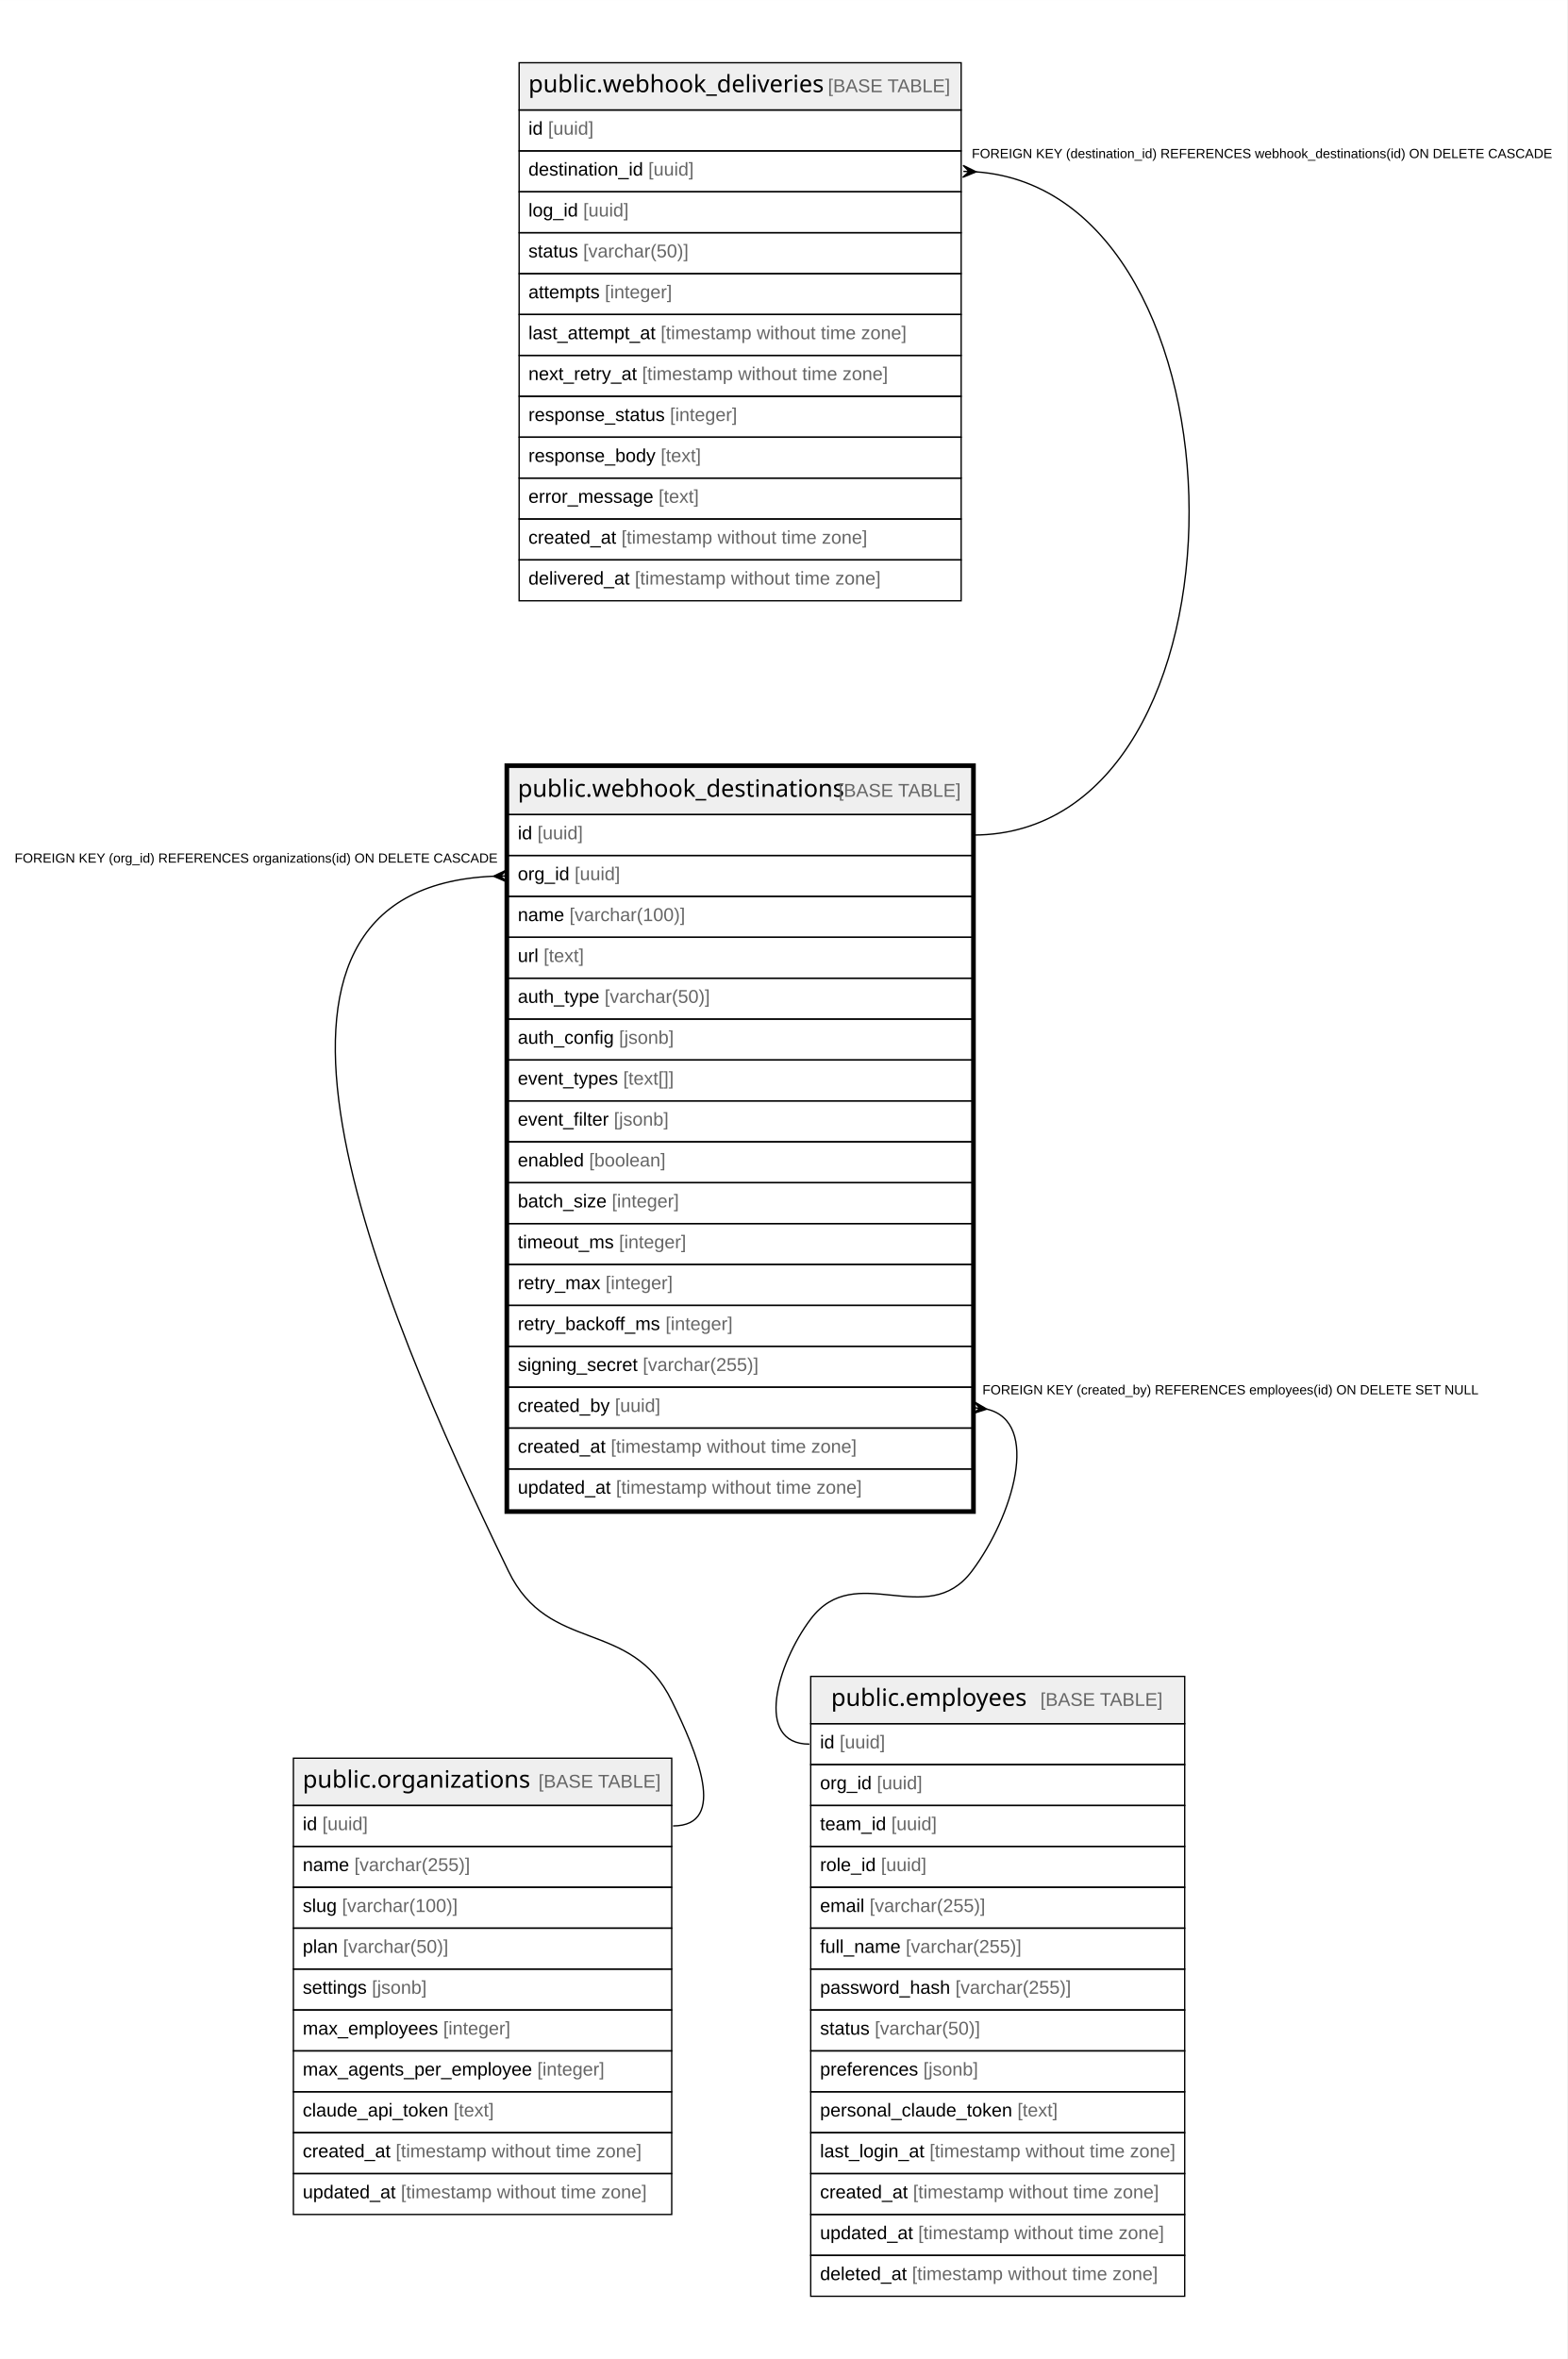
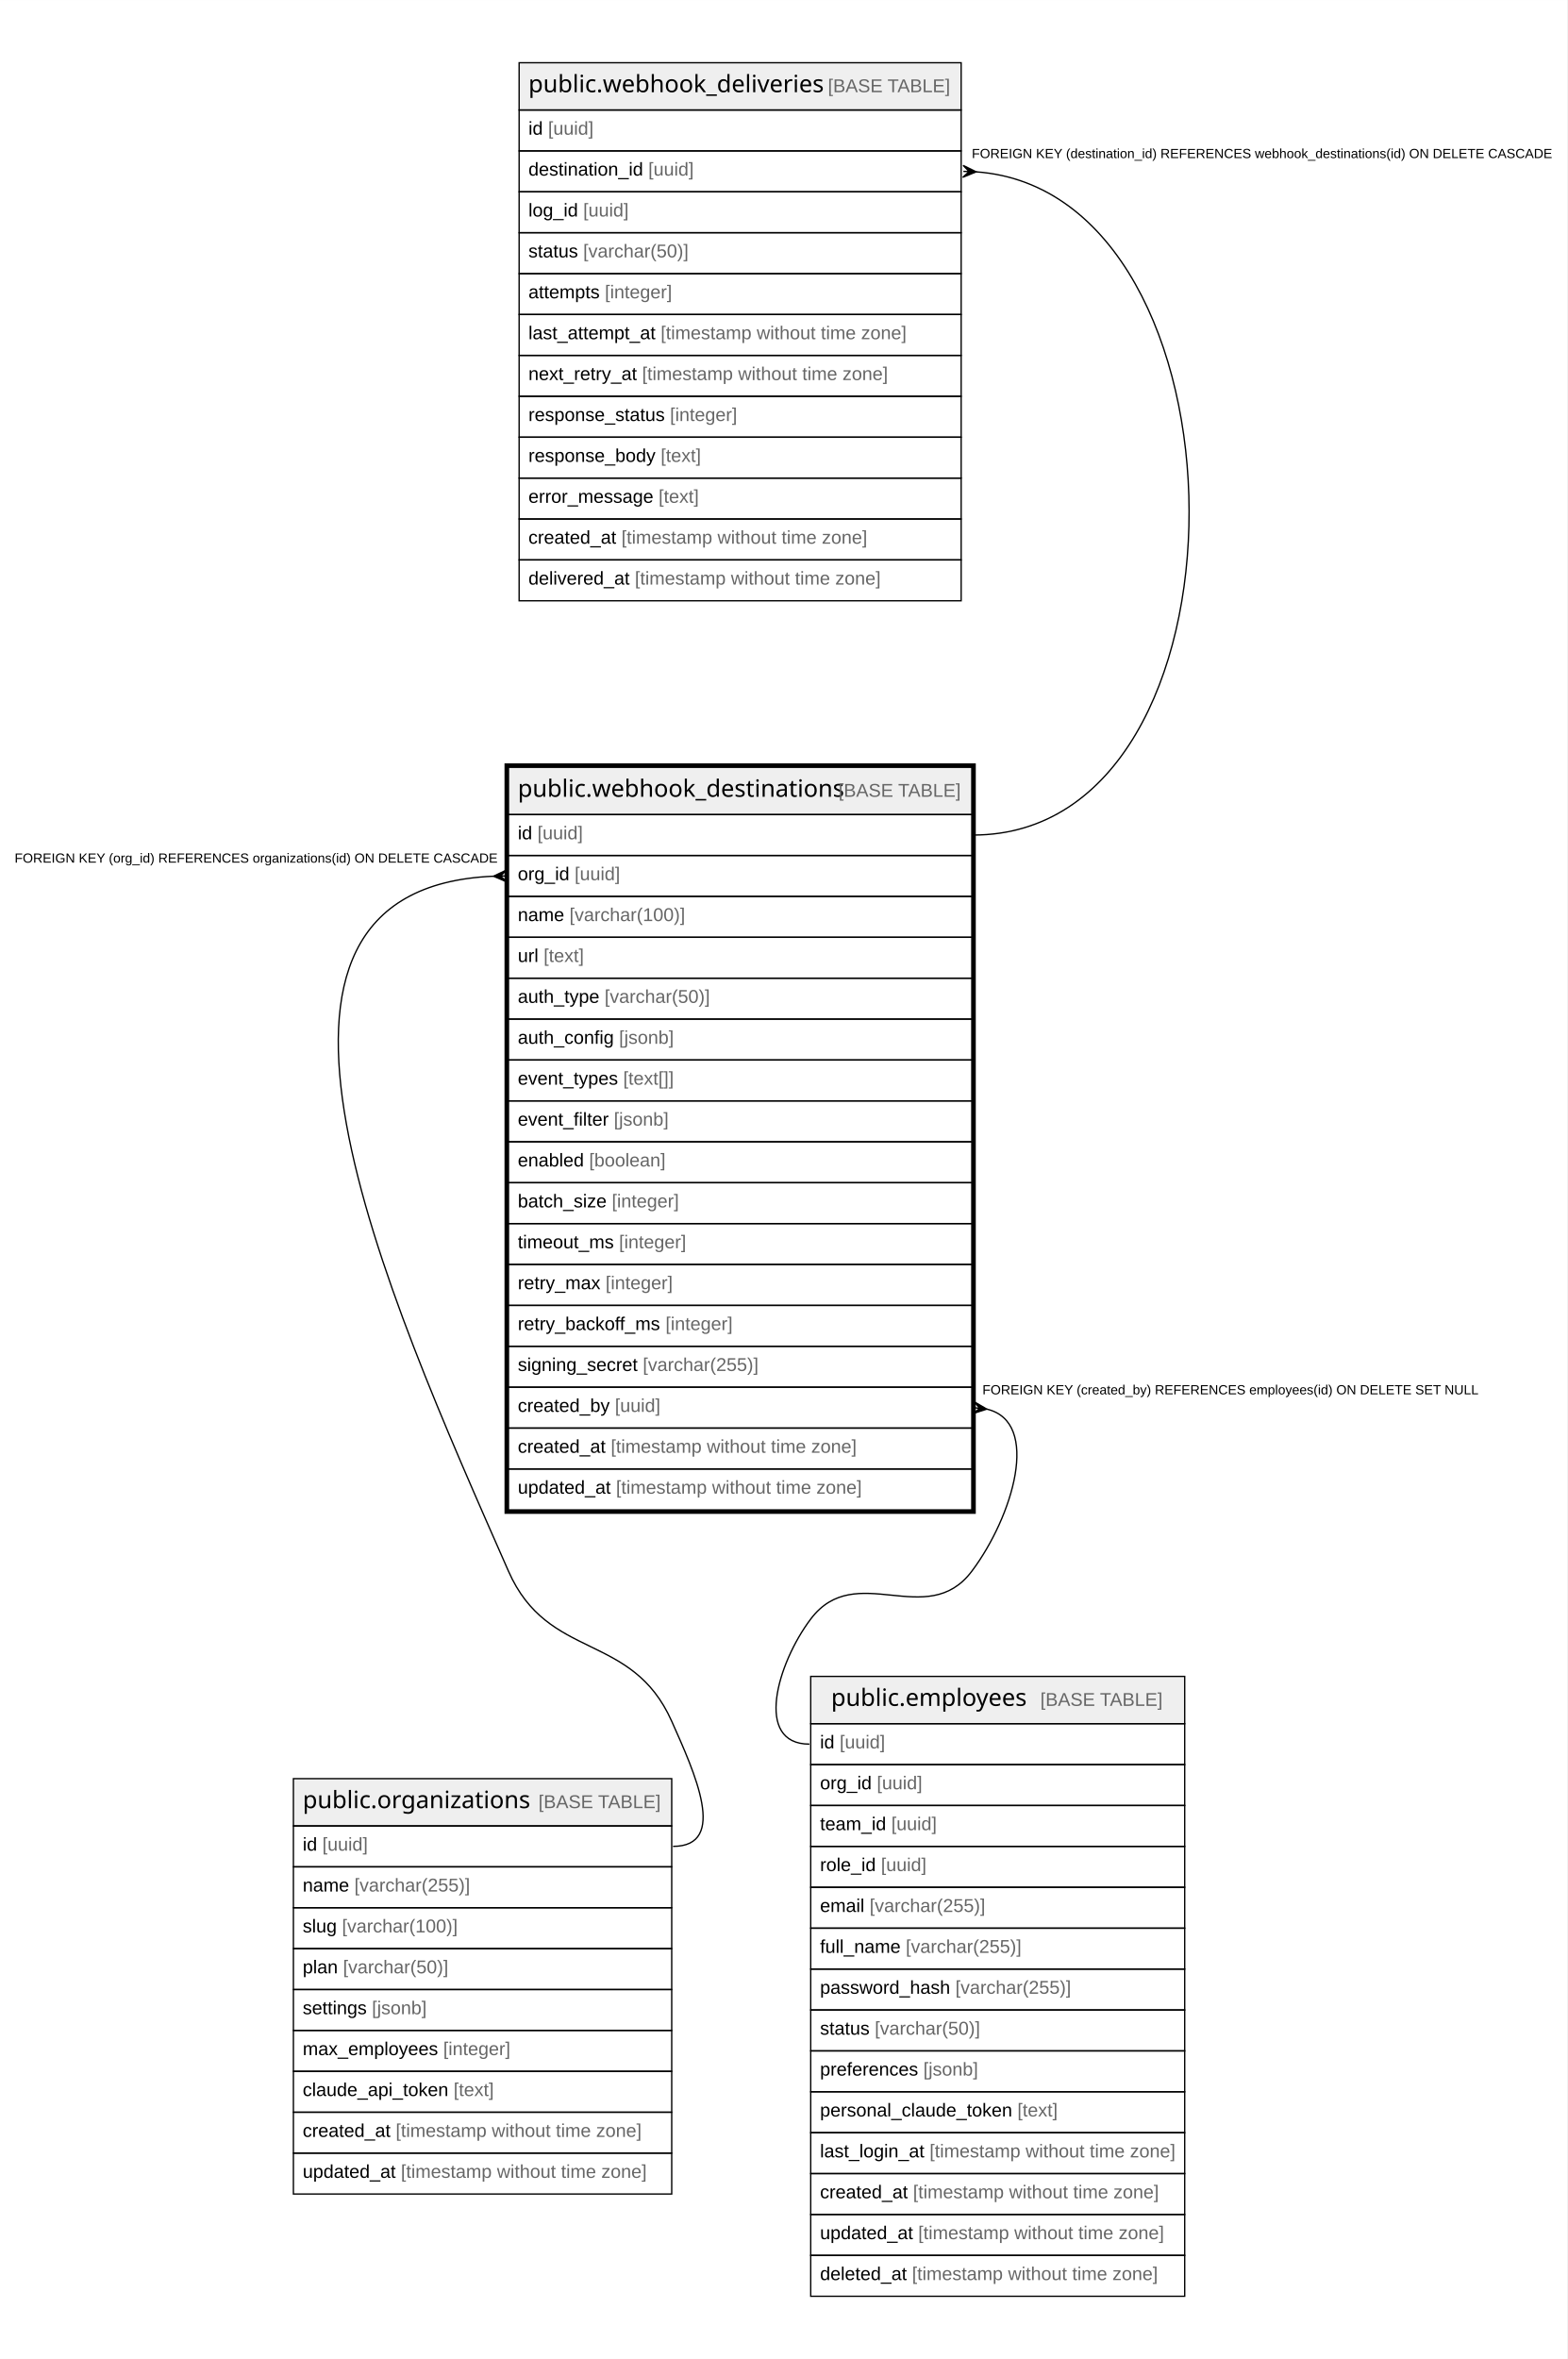
<svg xmlns="http://www.w3.org/2000/svg" width="1180pt" height="1776pt" viewBox="0.00 0.00 1180.32 1776.40">
  <g id="graph0" class="graph" transform="scale(1 1) rotate(0) translate(4 1772.4)">
    <polygon fill="white" stroke="none" points="-4,4 -4,-1772.4 1176.32,-1772.4 1176.32,4 -4,4" />
    <g id="node1" class="node">
      <polygon fill="#efefef" stroke="none" points="378.99,-1159 378.99,-1194.6 727.95,-1194.6 727.95,-1159 378.99,-1159" />
      <polygon fill="none" stroke="black" points="378.99,-1159 378.99,-1194.6 727.95,-1194.6 727.95,-1159 378.99,-1159" />
      <text text-anchor="start" x="385.99" y="-1172.4" font-family="Arial Bold" font-size="18.00">public.webhook_destinations</text>
      <text text-anchor="start" x="596.46" y="-1172.4" font-family="Arial" font-size="14.00">    </text>
      <text text-anchor="start" x="627.58" y="-1172.4" font-family="Arial" font-size="14.00" fill="#666666">[BASE TABLE]</text>
      <polygon fill="none" stroke="black" points="378.99,-1128.2 378.99,-1159 727.95,-1159 727.95,-1128.2 378.99,-1128.2" />
      <text text-anchor="start" x="385.99" y="-1140.4" font-family="Arial" font-size="14.00">id </text>
      <text text-anchor="start" x="400.78" y="-1140.4" font-family="Arial" font-size="14.00" fill="#666666">[uuid]</text>
      <polygon fill="none" stroke="black" points="378.99,-1097.4 378.99,-1128.2 727.95,-1128.2 727.95,-1097.4 378.99,-1097.4" />
      <text text-anchor="start" x="385.99" y="-1109.6" font-family="Arial" font-size="14.00">org_id </text>
      <text text-anchor="start" x="428.8" y="-1109.6" font-family="Arial" font-size="14.00" fill="#666666">[uuid]</text>
      <polygon fill="none" stroke="black" points="378.99,-1066.6 378.99,-1097.4 727.95,-1097.4 727.95,-1066.6 378.99,-1066.6" />
      <text text-anchor="start" x="385.99" y="-1078.8" font-family="Arial" font-size="14.00">name </text>
      <text text-anchor="start" x="424.9" y="-1078.8" font-family="Arial" font-size="14.00" fill="#666666">[varchar(100)]</text>
      <polygon fill="none" stroke="black" points="378.99,-1035.8 378.99,-1066.6 727.95,-1066.6 727.95,-1035.8 378.99,-1035.8" />
      <text text-anchor="start" x="385.99" y="-1048" font-family="Arial" font-size="14.00">url </text>
      <text text-anchor="start" x="405.44" y="-1048" font-family="Arial" font-size="14.00" fill="#666666">[text]</text>
      <polygon fill="none" stroke="black" points="378.99,-1005 378.99,-1035.8 727.95,-1035.8 727.95,-1005 378.99,-1005" />
      <text text-anchor="start" x="385.99" y="-1017.2" font-family="Arial" font-size="14.00">auth_type </text>
      <text text-anchor="start" x="451.38" y="-1017.2" font-family="Arial" font-size="14.00" fill="#666666">[varchar(50)]</text>
      <polygon fill="none" stroke="black" points="378.99,-974.2 378.99,-1005 727.95,-1005 727.95,-974.2 378.99,-974.2" />
      <text text-anchor="start" x="385.99" y="-986.4" font-family="Arial" font-size="14.00">auth_config </text>
      <text text-anchor="start" x="462.27" y="-986.4" font-family="Arial" font-size="14.00" fill="#666666">[jsonb]</text>
      <polygon fill="none" stroke="black" points="378.99,-943.4 378.99,-974.2 727.95,-974.2 727.95,-943.4 378.99,-943.4" />
      <text text-anchor="start" x="385.99" y="-955.6" font-family="Arial" font-size="14.00">event_types </text>
      <text text-anchor="start" x="465.38" y="-955.6" font-family="Arial" font-size="14.00" fill="#666666">[text[]]</text>
      <polygon fill="none" stroke="black" points="378.99,-912.6 378.99,-943.4 727.95,-943.4 727.95,-912.6 378.99,-912.6" />
      <text text-anchor="start" x="385.99" y="-924.8" font-family="Arial" font-size="14.00">event_filter </text>
      <text text-anchor="start" x="458.36" y="-924.8" font-family="Arial" font-size="14.00" fill="#666666">[jsonb]</text>
      <polygon fill="none" stroke="black" points="378.99,-881.8 378.99,-912.6 727.95,-912.6 727.95,-881.8 378.99,-881.8" />
      <text text-anchor="start" x="385.99" y="-894" font-family="Arial" font-size="14.00">enabled </text>
      <text text-anchor="start" x="439.71" y="-894" font-family="Arial" font-size="14.00" fill="#666666">[boolean]</text>
      <polygon fill="none" stroke="black" points="378.99,-851 378.99,-881.8 727.95,-881.8 727.95,-851 378.99,-851" />
      <text text-anchor="start" x="385.99" y="-863.2" font-family="Arial" font-size="14.00">batch_size </text>
      <text text-anchor="start" x="456.81" y="-863.2" font-family="Arial" font-size="14.00" fill="#666666">[integer]</text>
      <polygon fill="none" stroke="black" points="378.99,-820.2 378.99,-851 727.95,-851 727.95,-820.2 378.99,-820.2" />
      <text text-anchor="start" x="385.99" y="-832.4" font-family="Arial" font-size="14.00">timeout_ms </text>
      <text text-anchor="start" x="462.24" y="-832.4" font-family="Arial" font-size="14.00" fill="#666666">[integer]</text>
      <polygon fill="none" stroke="black" points="378.99,-789.4 378.99,-820.2 727.95,-820.2 727.95,-789.4 378.99,-789.4" />
      <text text-anchor="start" x="385.99" y="-801.6" font-family="Arial" font-size="14.00">retry_max </text>
      <text text-anchor="start" x="452.11" y="-801.6" font-family="Arial" font-size="14.00" fill="#666666">[integer]</text>
      <polygon fill="none" stroke="black" points="378.99,-758.6 378.99,-789.4 727.95,-789.4 727.95,-758.6 378.99,-758.6" />
      <text text-anchor="start" x="385.99" y="-770.8" font-family="Arial" font-size="14.00">retry_backoff_ms </text>
      <text text-anchor="start" x="497.25" y="-770.8" font-family="Arial" font-size="14.00" fill="#666666">[integer]</text>
      <polygon fill="none" stroke="black" points="378.99,-727.8 378.99,-758.6 727.95,-758.6 727.95,-727.8 378.99,-727.8" />
      <text text-anchor="start" x="385.99" y="-740" font-family="Arial" font-size="14.00">signing_secret </text>
      <text text-anchor="start" x="480.15" y="-740" font-family="Arial" font-size="14.00" fill="#666666">[varchar(255)]</text>
      <polygon fill="none" stroke="black" points="378.99,-697 378.99,-727.8 727.95,-727.8 727.95,-697 378.99,-697" />
      <text text-anchor="start" x="385.99" y="-709.2" font-family="Arial" font-size="14.00">created_by </text>
      <text text-anchor="start" x="459.15" y="-709.2" font-family="Arial" font-size="14.00" fill="#666666">[uuid]</text>
      <polygon fill="none" stroke="black" points="378.99,-666.2 378.99,-697 727.95,-697 727.95,-666.2 378.99,-666.2" />
      <text text-anchor="start" x="385.99" y="-678.4" font-family="Arial" font-size="14.00">created_at </text>
      <text text-anchor="start" x="456.04" y="-678.4" font-family="Arial" font-size="14.00" fill="#666666">[timestamp without time zone]</text>
      <polygon fill="none" stroke="black" points="378.99,-635.4 378.99,-666.2 727.95,-666.2 727.95,-635.4 378.99,-635.4" />
      <text text-anchor="start" x="385.99" y="-647.6" font-family="Arial" font-size="14.00">updated_at </text>
      <text text-anchor="start" x="459.95" y="-647.6" font-family="Arial" font-size="14.00" fill="#666666">[timestamp without time zone]</text>
      <polygon fill="none" stroke="black" stroke-width="3" points="377.49,-633.9 377.49,-1196.1 729.45,-1196.1 729.45,-633.9 377.49,-633.9" />
    </g>
    <g id="node3" class="node">
-       <polygon fill="#efefef" stroke="none" points="216.99,-412.8 216.99,-448.4 501.94,-448.4 501.94,-412.8 216.99,-412.8" />
-       <polygon fill="none" stroke="black" points="216.99,-412.8 216.99,-448.4 501.94,-448.4 501.94,-412.8 216.99,-412.8" />
-       <text text-anchor="start" x="223.99" y="-426.2" font-family="Arial Bold" font-size="18.00">public.organizations</text>
-       <text text-anchor="start" x="370.46" y="-426.2" font-family="Arial" font-size="14.00">    </text>
-       <text text-anchor="start" x="401.57" y="-426.2" font-family="Arial" font-size="14.00" fill="#666666">[BASE TABLE]</text>
-       <polygon fill="none" stroke="black" points="216.99,-382 216.99,-412.8 501.94,-412.8 501.94,-382 216.99,-382" />
-       <text text-anchor="start" x="223.99" y="-394.2" font-family="Arial" font-size="14.00">id </text>
-       <text text-anchor="start" x="238.78" y="-394.2" font-family="Arial" font-size="14.00" fill="#666666">[uuid]</text>
-       <polygon fill="none" stroke="black" points="216.99,-351.2 216.99,-382 501.94,-382 501.94,-351.2 216.99,-351.2" />
-       <text text-anchor="start" x="223.99" y="-363.4" font-family="Arial" font-size="14.00">name </text>
-       <text text-anchor="start" x="262.9" y="-363.4" font-family="Arial" font-size="14.00" fill="#666666">[varchar(255)]</text>
-       <polygon fill="none" stroke="black" points="216.99,-320.4 216.99,-351.2 501.94,-351.2 501.94,-320.4 216.99,-320.4" />
-       <text text-anchor="start" x="223.99" y="-332.6" font-family="Arial" font-size="14.00">slug </text>
-       <text text-anchor="start" x="253.57" y="-332.6" font-family="Arial" font-size="14.00" fill="#666666">[varchar(100)]</text>
-       <polygon fill="none" stroke="black" points="216.99,-289.6 216.99,-320.4 501.94,-320.4 501.94,-289.6 216.99,-289.6" />
-       <text text-anchor="start" x="223.99" y="-301.8" font-family="Arial" font-size="14.00">plan </text>
-       <text text-anchor="start" x="254.35" y="-301.8" font-family="Arial" font-size="14.00" fill="#666666">[varchar(50)]</text>
-       <polygon fill="none" stroke="black" points="216.99,-258.8 216.99,-289.6 501.94,-289.6 501.94,-258.8 216.99,-258.8" />
-       <text text-anchor="start" x="223.99" y="-271" font-family="Arial" font-size="14.00">settings </text>
-       <text text-anchor="start" x="276.13" y="-271" font-family="Arial" font-size="14.00" fill="#666666">[jsonb]</text>
-       <polygon fill="none" stroke="black" points="216.99,-228 216.99,-258.8 501.94,-258.8 501.94,-228 216.99,-228" />
-       <text text-anchor="start" x="223.99" y="-240.2" font-family="Arial" font-size="14.00">max_employees </text>
-       <text text-anchor="start" x="329.82" y="-240.2" font-family="Arial" font-size="14.00" fill="#666666">[integer]</text>
-       <polygon fill="none" stroke="black" points="216.99,-197.2 216.99,-228 501.94,-228 501.94,-197.2 216.99,-197.2" />
-       <text text-anchor="start" x="223.99" y="-209.4" font-family="Arial" font-size="14.00">max_agents_per_employee </text>
-       <text text-anchor="start" x="400.66" y="-209.4" font-family="Arial" font-size="14.00" fill="#666666">[integer]</text>
-       <polygon fill="none" stroke="black" points="216.99,-166.4 216.99,-197.2 501.94,-197.2 501.94,-166.4 216.99,-166.4" />
-       <text text-anchor="start" x="223.99" y="-178.6" font-family="Arial" font-size="14.00">claude_api_token </text>
-       <text text-anchor="start" x="337.64" y="-178.6" font-family="Arial" font-size="14.00" fill="#666666">[text]</text>
-       <polygon fill="none" stroke="black" points="216.99,-135.6 216.99,-166.4 501.94,-166.4 501.94,-135.6 216.99,-135.6" />
-       <text text-anchor="start" x="223.99" y="-147.8" font-family="Arial" font-size="14.00">created_at </text>
-       <text text-anchor="start" x="294.04" y="-147.8" font-family="Arial" font-size="14.00" fill="#666666">[timestamp without time zone]</text>
-       <polygon fill="none" stroke="black" points="216.99,-104.8 216.99,-135.6 501.94,-135.6 501.94,-104.8 216.99,-104.8" />
-       <text text-anchor="start" x="223.99" y="-117" font-family="Arial" font-size="14.00">updated_at </text>
-       <text text-anchor="start" x="297.95" y="-117" font-family="Arial" font-size="14.00" fill="#666666">[timestamp without time zone]</text>
+       <polygon fill="#efefef" stroke="none" points="216.99,-397.4 216.99,-433 501.94,-433 501.94,-397.4 216.99,-397.4" />
+       <polygon fill="none" stroke="black" points="216.99,-397.4 216.99,-433 501.94,-433 501.94,-397.4 216.99,-397.4" />
+       <text text-anchor="start" x="223.99" y="-410.8" font-family="Arial Bold" font-size="18.00">public.organizations</text>
+       <text text-anchor="start" x="370.46" y="-410.8" font-family="Arial" font-size="14.00">    </text>
+       <text text-anchor="start" x="401.57" y="-410.8" font-family="Arial" font-size="14.00" fill="#666666">[BASE TABLE]</text>
+       <polygon fill="none" stroke="black" points="216.99,-366.6 216.99,-397.4 501.94,-397.4 501.94,-366.6 216.99,-366.6" />
+       <text text-anchor="start" x="223.99" y="-378.8" font-family="Arial" font-size="14.00">id </text>
+       <text text-anchor="start" x="238.78" y="-378.8" font-family="Arial" font-size="14.00" fill="#666666">[uuid]</text>
+       <polygon fill="none" stroke="black" points="216.99,-335.8 216.99,-366.6 501.94,-366.6 501.94,-335.8 216.99,-335.8" />
+       <text text-anchor="start" x="223.99" y="-348" font-family="Arial" font-size="14.00">name </text>
+       <text text-anchor="start" x="262.9" y="-348" font-family="Arial" font-size="14.00" fill="#666666">[varchar(255)]</text>
+       <polygon fill="none" stroke="black" points="216.99,-305 216.99,-335.8 501.94,-335.8 501.94,-305 216.99,-305" />
+       <text text-anchor="start" x="223.99" y="-317.2" font-family="Arial" font-size="14.00">slug </text>
+       <text text-anchor="start" x="253.57" y="-317.2" font-family="Arial" font-size="14.00" fill="#666666">[varchar(100)]</text>
+       <polygon fill="none" stroke="black" points="216.99,-274.2 216.99,-305 501.94,-305 501.94,-274.2 216.99,-274.2" />
+       <text text-anchor="start" x="223.99" y="-286.4" font-family="Arial" font-size="14.00">plan </text>
+       <text text-anchor="start" x="254.35" y="-286.4" font-family="Arial" font-size="14.00" fill="#666666">[varchar(50)]</text>
+       <polygon fill="none" stroke="black" points="216.99,-243.4 216.99,-274.2 501.94,-274.2 501.94,-243.4 216.99,-243.4" />
+       <text text-anchor="start" x="223.99" y="-255.6" font-family="Arial" font-size="14.00">settings </text>
+       <text text-anchor="start" x="276.13" y="-255.6" font-family="Arial" font-size="14.00" fill="#666666">[jsonb]</text>
+       <polygon fill="none" stroke="black" points="216.99,-212.6 216.99,-243.4 501.94,-243.4 501.94,-212.6 216.99,-212.6" />
+       <text text-anchor="start" x="223.99" y="-224.8" font-family="Arial" font-size="14.00">max_employees </text>
+       <text text-anchor="start" x="329.82" y="-224.8" font-family="Arial" font-size="14.00" fill="#666666">[integer]</text>
+       <polygon fill="none" stroke="black" points="216.99,-181.8 216.99,-212.6 501.94,-212.6 501.94,-181.8 216.99,-181.8" />
+       <text text-anchor="start" x="223.99" y="-194" font-family="Arial" font-size="14.00">claude_api_token </text>
+       <text text-anchor="start" x="337.64" y="-194" font-family="Arial" font-size="14.00" fill="#666666">[text]</text>
+       <polygon fill="none" stroke="black" points="216.99,-151 216.99,-181.8 501.94,-181.8 501.94,-151 216.99,-151" />
+       <text text-anchor="start" x="223.99" y="-163.2" font-family="Arial" font-size="14.00">created_at </text>
+       <text text-anchor="start" x="294.04" y="-163.2" font-family="Arial" font-size="14.00" fill="#666666">[timestamp without time zone]</text>
+       <polygon fill="none" stroke="black" points="216.99,-120.2 216.99,-151 501.94,-151 501.94,-120.2 216.99,-120.2" />
+       <text text-anchor="start" x="223.99" y="-132.4" font-family="Arial" font-size="14.00">updated_at </text>
+       <text text-anchor="start" x="297.95" y="-132.4" font-family="Arial" font-size="14.00" fill="#666666">[timestamp without time zone]</text>
    </g>
    <g id="edge2" class="edge">
-       <path fill="none" stroke="black" d="M367.67,-1112.59C149.28,-1103.31 279.12,-795.48 378.99,-589.2 409.39,-526.4 471.27,-554.26 501.94,-491.6 520.35,-454 544.81,-397.4 502.94,-397.4" />
+       <path fill="none" stroke="black" d="M367.68,-1112.59C149.5,-1103.42 286.64,-798.96 378.99,-589.2 408.9,-521.27 471.74,-544 501.94,-476.2 518.98,-437.95 544.81,-382 502.94,-382" />
      <polygon fill="black" stroke="black" points="367.66,-1112.59 377.56,-1117.29 372.99,-1112.7 377.32,-1112.79 377.32,-1112.79 377.32,-1112.79 372.99,-1112.7 377.75,-1108.29 367.66,-1112.59" />
      <text text-anchor="start" x="7" y="-1122.8" font-family="Arial" font-size="10.00">FOREIGN KEY (org_id) REFERENCES organizations(id) ON DELETE CASCADE</text>
    </g>
    <g id="node4" class="node">
      <polygon fill="#efefef" stroke="none" points="606.63,-474.4 606.63,-510 888.31,-510 888.31,-474.4 606.63,-474.4" />
      <polygon fill="none" stroke="black" points="606.63,-474.4 606.63,-510 888.31,-510 888.31,-474.4 606.63,-474.4" />
      <text text-anchor="start" x="621.99" y="-487.8" font-family="Arial Bold" font-size="18.00">public.employees</text>
      <text text-anchor="start" x="748.46" y="-487.8" font-family="Arial" font-size="14.00">    </text>
      <text text-anchor="start" x="779.58" y="-487.8" font-family="Arial" font-size="14.00" fill="#666666">[BASE TABLE]</text>
      <polygon fill="none" stroke="black" points="606.63,-443.6 606.63,-474.4 888.31,-474.4 888.31,-443.6 606.63,-443.6" />
      <text text-anchor="start" x="613.63" y="-455.8" font-family="Arial" font-size="14.00">id </text>
      <text text-anchor="start" x="628.41" y="-455.8" font-family="Arial" font-size="14.00" fill="#666666">[uuid]</text>
      <polygon fill="none" stroke="black" points="606.63,-412.8 606.63,-443.6 888.31,-443.6 888.31,-412.8 606.63,-412.8" />
      <text text-anchor="start" x="613.63" y="-425" font-family="Arial" font-size="14.00">org_id </text>
      <text text-anchor="start" x="656.43" y="-425" font-family="Arial" font-size="14.00" fill="#666666">[uuid]</text>
      <polygon fill="none" stroke="black" points="606.63,-382 606.63,-412.8 888.31,-412.8 888.31,-382 606.63,-382" />
      <text text-anchor="start" x="613.63" y="-394.2" font-family="Arial" font-size="14.00">team_id </text>
      <text text-anchor="start" x="667.32" y="-394.2" font-family="Arial" font-size="14.00" fill="#666666">[uuid]</text>
      <polygon fill="none" stroke="black" points="606.63,-351.2 606.63,-382 888.31,-382 888.31,-351.2 606.63,-351.2" />
      <text text-anchor="start" x="613.63" y="-363.4" font-family="Arial" font-size="14.00">role_id </text>
      <text text-anchor="start" x="659.54" y="-363.4" font-family="Arial" font-size="14.00" fill="#666666">[uuid]</text>
      <polygon fill="none" stroke="black" points="606.63,-320.4 606.63,-351.2 888.31,-351.2 888.31,-320.4 606.63,-320.4" />
      <text text-anchor="start" x="613.63" y="-332.6" font-family="Arial" font-size="14.00">email </text>
      <text text-anchor="start" x="650.97" y="-332.6" font-family="Arial" font-size="14.00" fill="#666666">[varchar(255)]</text>
      <polygon fill="none" stroke="black" points="606.63,-289.6 606.63,-320.4 888.31,-320.4 888.31,-289.6 606.63,-289.6" />
      <text text-anchor="start" x="613.63" y="-301.8" font-family="Arial" font-size="14.00">full_name </text>
      <text text-anchor="start" x="678.22" y="-301.8" font-family="Arial" font-size="14.00" fill="#666666">[varchar(255)]</text>
      <polygon fill="none" stroke="black" points="606.63,-258.8 606.63,-289.6 888.31,-289.6 888.31,-258.8 606.63,-258.8" />
      <text text-anchor="start" x="613.63" y="-271" font-family="Arial" font-size="14.00">password_hash </text>
      <text text-anchor="start" x="715.58" y="-271" font-family="Arial" font-size="14.00" fill="#666666">[varchar(255)]</text>
      <polygon fill="none" stroke="black" points="606.63,-228 606.63,-258.8 888.31,-258.8 888.31,-228 606.63,-228" />
      <text text-anchor="start" x="613.63" y="-240.2" font-family="Arial" font-size="14.00">status </text>
      <text text-anchor="start" x="654.87" y="-240.2" font-family="Arial" font-size="14.00" fill="#666666">[varchar(50)]</text>
      <polygon fill="none" stroke="black" points="606.63,-197.2 606.63,-228 888.31,-228 888.31,-197.2 606.63,-197.2" />
      <text text-anchor="start" x="613.63" y="-209.4" font-family="Arial" font-size="14.00">preferences </text>
      <text text-anchor="start" x="691.45" y="-209.4" font-family="Arial" font-size="14.00" fill="#666666">[jsonb]</text>
      <polygon fill="none" stroke="black" points="606.63,-166.4 606.63,-197.2 888.31,-197.2 888.31,-166.4 606.63,-166.4" />
      <text text-anchor="start" x="613.63" y="-178.6" font-family="Arial" font-size="14.00">personal_claude_token </text>
      <text text-anchor="start" x="762.29" y="-178.6" font-family="Arial" font-size="14.00" fill="#666666">[text]</text>
      <polygon fill="none" stroke="black" points="606.63,-135.6 606.63,-166.4 888.31,-166.4 888.31,-135.6 606.63,-135.6" />
      <text text-anchor="start" x="613.63" y="-147.8" font-family="Arial" font-size="14.00">last_login_at </text>
      <text text-anchor="start" x="696.13" y="-147.8" font-family="Arial" font-size="14.00" fill="#666666">[timestamp without time zone]</text>
      <polygon fill="none" stroke="black" points="606.63,-104.8 606.63,-135.6 888.31,-135.6 888.31,-104.8 606.63,-104.8" />
      <text text-anchor="start" x="613.63" y="-117" font-family="Arial" font-size="14.00">created_at </text>
      <text text-anchor="start" x="683.67" y="-117" font-family="Arial" font-size="14.00" fill="#666666">[timestamp without time zone]</text>
      <polygon fill="none" stroke="black" points="606.63,-74 606.63,-104.8 888.31,-104.8 888.31,-74 606.63,-74" />
      <text text-anchor="start" x="613.63" y="-86.2" font-family="Arial" font-size="14.00">updated_at </text>
      <text text-anchor="start" x="687.58" y="-86.2" font-family="Arial" font-size="14.00" fill="#666666">[timestamp without time zone]</text>
      <polygon fill="none" stroke="black" points="606.63,-43.2 606.63,-74 888.31,-74 888.31,-43.2 606.63,-43.2" />
      <text text-anchor="start" x="613.63" y="-55.4" font-family="Arial" font-size="14.00">deleted_at </text>
      <text text-anchor="start" x="682.91" y="-55.4" font-family="Arial" font-size="14.00" fill="#666666">[timestamp without time zone]</text>
    </g>
    <g id="edge3" class="edge">
      <path fill="none" stroke="black" d="M739.11,-711.32C780.54,-701.7 758.63,-629.96 727.95,-589.2 694.12,-544.26 640.51,-598.1 606.63,-553.2 581.4,-519.78 563.76,-459 605.63,-459" />
      <polygon fill="black" stroke="black" points="739.23,-711.31 728.81,-707.89 733.92,-711.87 729.62,-712.33 729.62,-712.33 729.62,-712.33 733.92,-711.87 729.76,-716.84 739.23,-711.31" />
      <text text-anchor="start" x="735.95" y="-722.4" font-family="Arial" font-size="10.00">FOREIGN KEY (created_by) REFERENCES employees(id) ON DELETE SET NULL</text>
    </g>
    <g id="node2" class="node">
      <polygon fill="#efefef" stroke="none" points="387,-1689.6 387,-1725.2 719.94,-1725.2 719.94,-1689.6 387,-1689.6" />
      <polygon fill="none" stroke="black" points="387,-1689.6 387,-1725.2 719.94,-1725.2 719.94,-1689.6 387,-1689.6" />
      <text text-anchor="start" x="394" y="-1703" font-family="Arial Bold" font-size="18.00">public.webhook_deliveries</text>
      <text text-anchor="start" x="588.45" y="-1703" font-family="Arial" font-size="14.00">    </text>
      <text text-anchor="start" x="619.57" y="-1703" font-family="Arial" font-size="14.00" fill="#666666">[BASE TABLE]</text>
      <polygon fill="none" stroke="black" points="387,-1658.8 387,-1689.6 719.94,-1689.6 719.94,-1658.8 387,-1658.8" />
      <text text-anchor="start" x="394" y="-1671" font-family="Arial" font-size="14.00">id </text>
      <text text-anchor="start" x="408.79" y="-1671" font-family="Arial" font-size="14.00" fill="#666666">[uuid]</text>
      <polygon fill="none" stroke="black" points="387,-1628 387,-1658.8 719.94,-1658.8 719.94,-1628 387,-1628" />
      <text text-anchor="start" x="394" y="-1640.2" font-family="Arial" font-size="14.00">destination_id </text>
      <text text-anchor="start" x="484.29" y="-1640.2" font-family="Arial" font-size="14.00" fill="#666666">[uuid]</text>
      <polygon fill="none" stroke="black" points="387,-1597.2 387,-1628 719.94,-1628 719.94,-1597.2 387,-1597.2" />
      <text text-anchor="start" x="394" y="-1609.4" font-family="Arial" font-size="14.00">log_id </text>
      <text text-anchor="start" x="435.26" y="-1609.4" font-family="Arial" font-size="14.00" fill="#666666">[uuid]</text>
      <polygon fill="none" stroke="black" points="387,-1566.4 387,-1597.2 719.94,-1597.2 719.94,-1566.4 387,-1566.4" />
      <text text-anchor="start" x="394" y="-1578.6" font-family="Arial" font-size="14.00">status </text>
      <text text-anchor="start" x="435.24" y="-1578.6" font-family="Arial" font-size="14.00" fill="#666666">[varchar(50)]</text>
      <polygon fill="none" stroke="black" points="387,-1535.6 387,-1566.4 719.94,-1566.4 719.94,-1535.6 387,-1535.6" />
      <text text-anchor="start" x="394" y="-1547.8" font-family="Arial" font-size="14.00">attempts </text>
      <text text-anchor="start" x="451.58" y="-1547.8" font-family="Arial" font-size="14.00" fill="#666666">[integer]</text>
      <polygon fill="none" stroke="black" points="387,-1504.8 387,-1535.6 719.94,-1535.6 719.94,-1504.8 387,-1504.8" />
      <text text-anchor="start" x="394" y="-1517" font-family="Arial" font-size="14.00">last_attempt_at </text>
      <text text-anchor="start" x="493.61" y="-1517" font-family="Arial" font-size="14.00" fill="#666666">[timestamp without time zone]</text>
      <polygon fill="none" stroke="black" points="387,-1474 387,-1504.8 719.94,-1504.8 719.94,-1474 387,-1474" />
      <text text-anchor="start" x="394" y="-1486.2" font-family="Arial" font-size="14.00">next_retry_at </text>
      <text text-anchor="start" x="479.6" y="-1486.2" font-family="Arial" font-size="14.00" fill="#666666">[timestamp without time zone]</text>
      <polygon fill="none" stroke="black" points="387,-1443.2 387,-1474 719.94,-1474 719.94,-1443.2 387,-1443.2" />
      <text text-anchor="start" x="394" y="-1455.4" font-family="Arial" font-size="14.00">response_status </text>
      <text text-anchor="start" x="500.62" y="-1455.4" font-family="Arial" font-size="14.00" fill="#666666">[integer]</text>
      <polygon fill="none" stroke="black" points="387,-1412.4 387,-1443.2 719.94,-1443.2 719.94,-1412.4 387,-1412.4" />
      <text text-anchor="start" x="394" y="-1424.6" font-family="Arial" font-size="14.00">response_body </text>
      <text text-anchor="start" x="493.63" y="-1424.6" font-family="Arial" font-size="14.00" fill="#666666">[text]</text>
      <polygon fill="none" stroke="black" points="387,-1381.6 387,-1412.4 719.94,-1412.4 719.94,-1381.6 387,-1381.6" />
      <text text-anchor="start" x="394" y="-1393.8" font-family="Arial" font-size="14.00">error_message </text>
      <text text-anchor="start" x="492.04" y="-1393.8" font-family="Arial" font-size="14.00" fill="#666666">[text]</text>
      <polygon fill="none" stroke="black" points="387,-1350.8 387,-1381.6 719.94,-1381.6 719.94,-1350.8 387,-1350.8" />
      <text text-anchor="start" x="394" y="-1363" font-family="Arial" font-size="14.00">created_at </text>
      <text text-anchor="start" x="464.05" y="-1363" font-family="Arial" font-size="14.00" fill="#666666">[timestamp without time zone]</text>
      <polygon fill="none" stroke="black" points="387,-1320 387,-1350.8 719.94,-1350.8 719.94,-1320 387,-1320" />
      <text text-anchor="start" x="394" y="-1332.2" font-family="Arial" font-size="14.00">delivered_at </text>
      <text text-anchor="start" x="474.17" y="-1332.2" font-family="Arial" font-size="14.00" fill="#666666">[timestamp without time zone]</text>
    </g>
    <g id="edge1" class="edge">
      <path fill="none" stroke="black" d="M731.2,-1643.04C943.29,-1627.9 947.64,-1143.6 728.95,-1143.6" />
      <polygon fill="black" stroke="black" points="731.27,-1643.04 721.11,-1638.89 725.94,-1643.22 721.61,-1643.38 721.61,-1643.38 721.61,-1643.38 725.94,-1643.22 721.43,-1647.89 731.27,-1643.04" />
      <text text-anchor="start" x="727.94" y="-1653.4" font-family="Arial" font-size="10.00">FOREIGN KEY (destination_id) REFERENCES webhook_destinations(id) ON DELETE CASCADE</text>
    </g>
  </g>
</svg>
